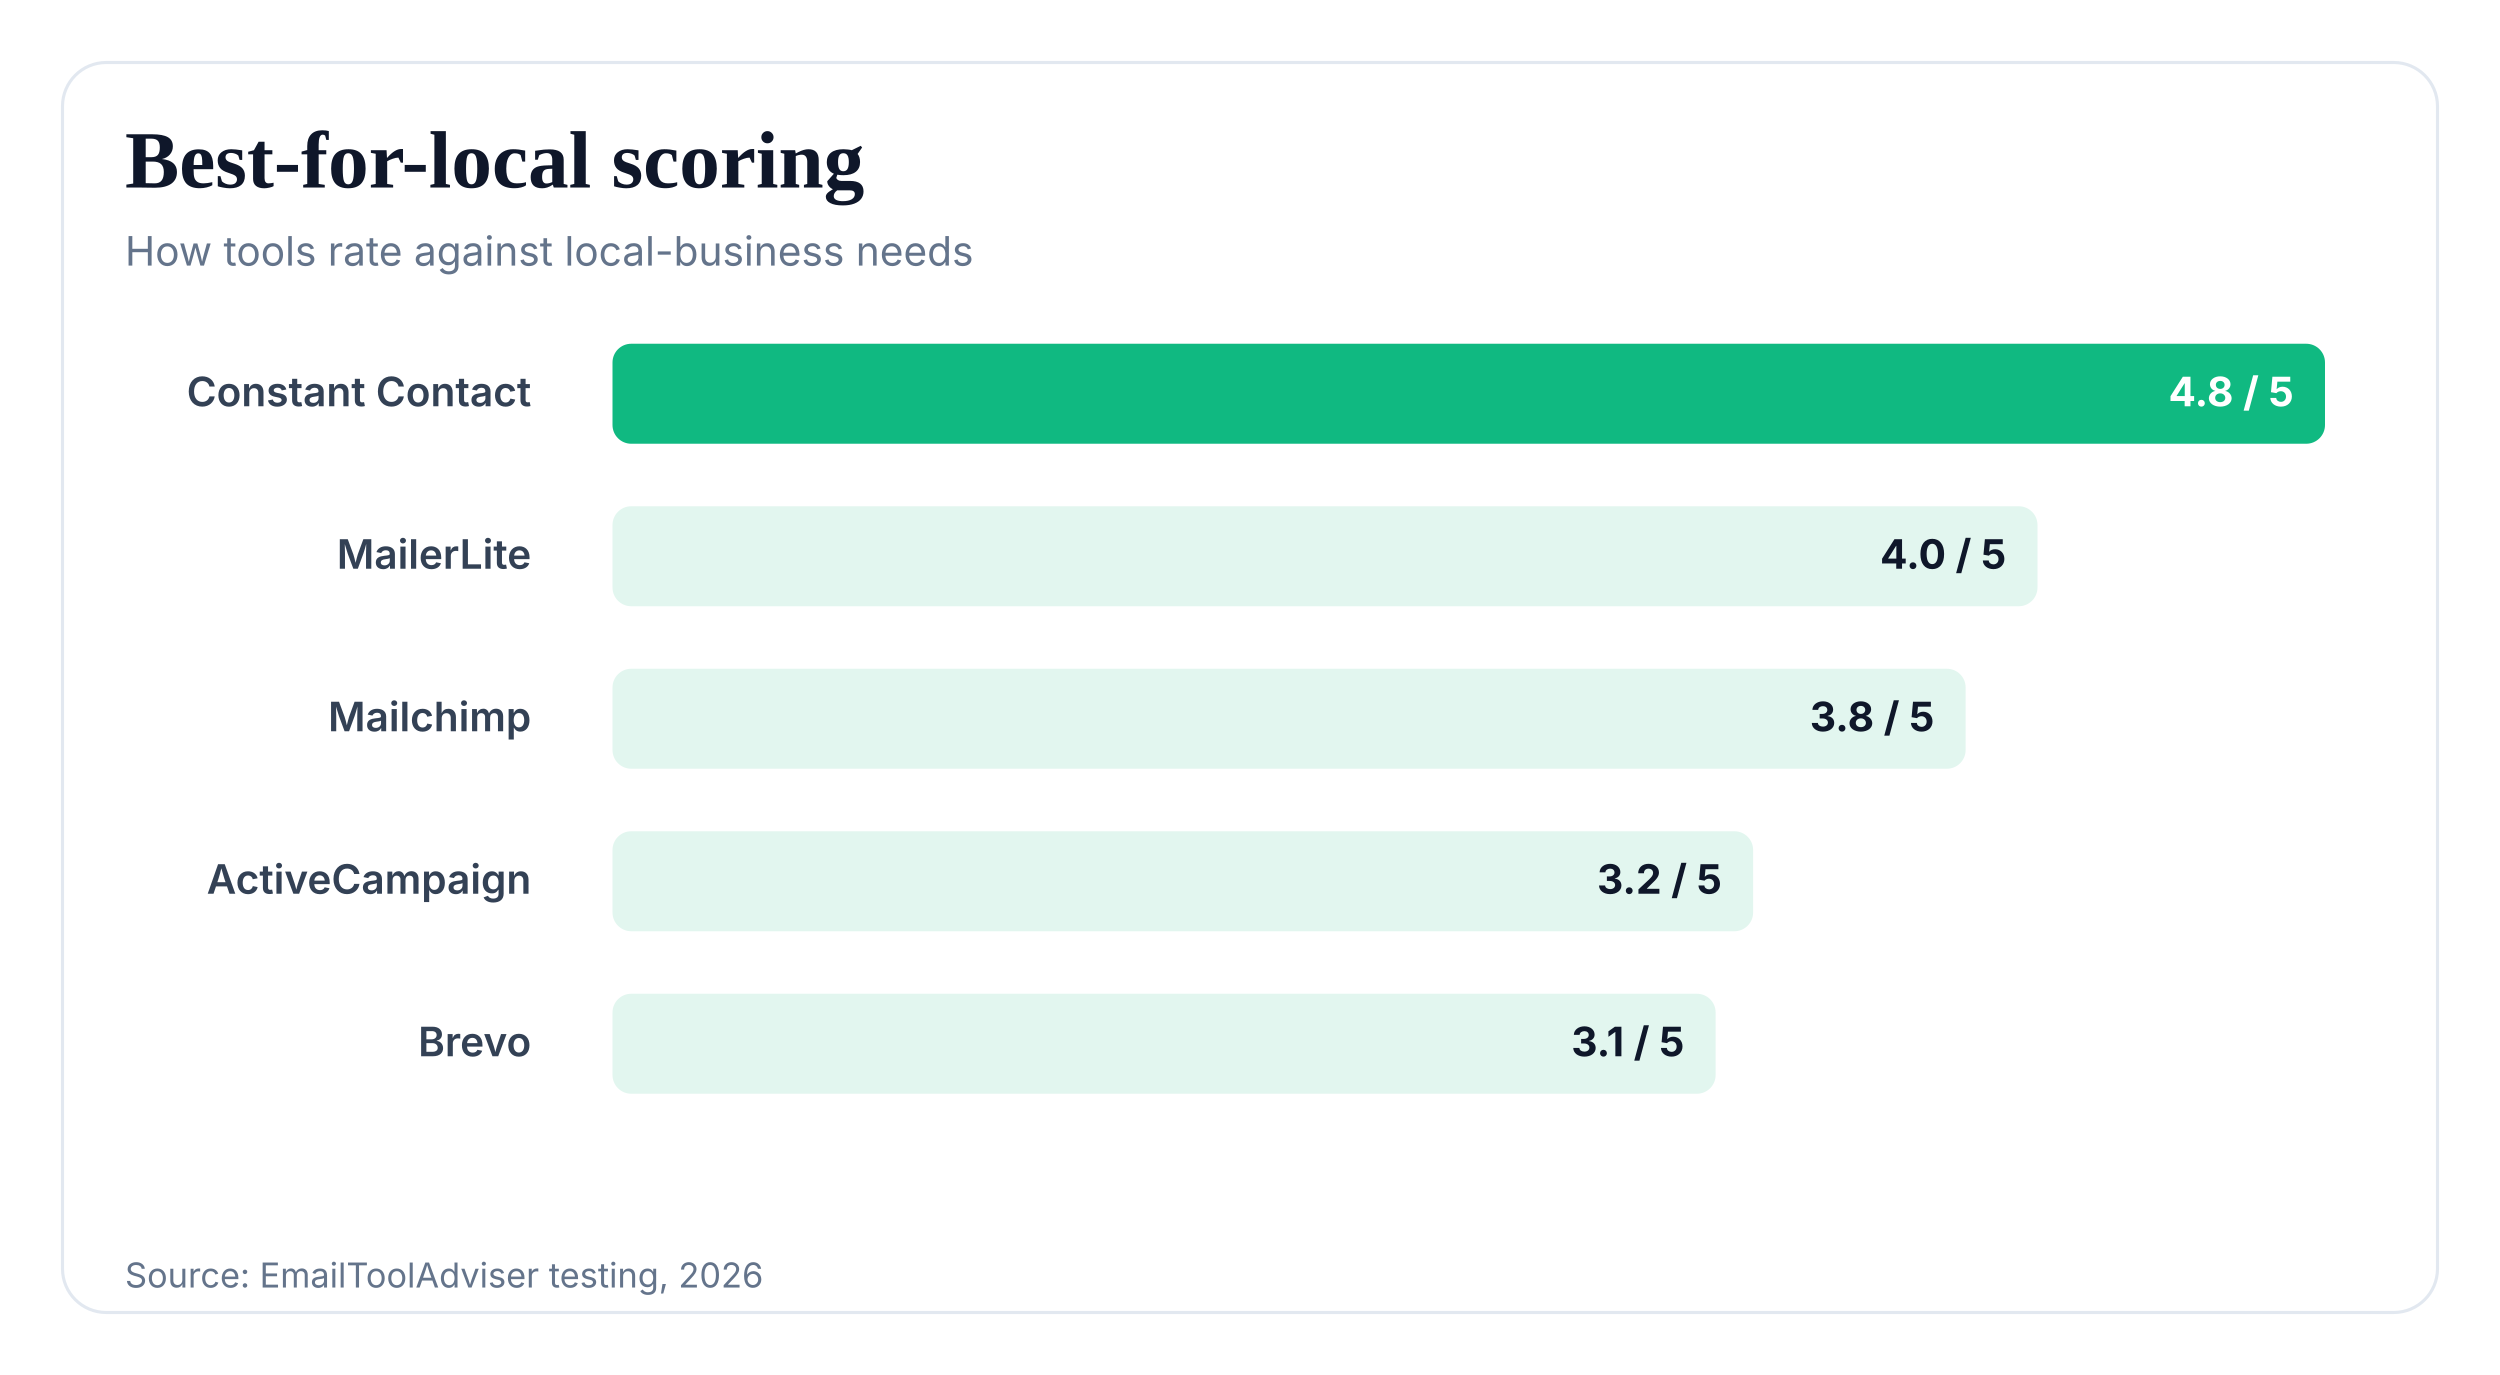
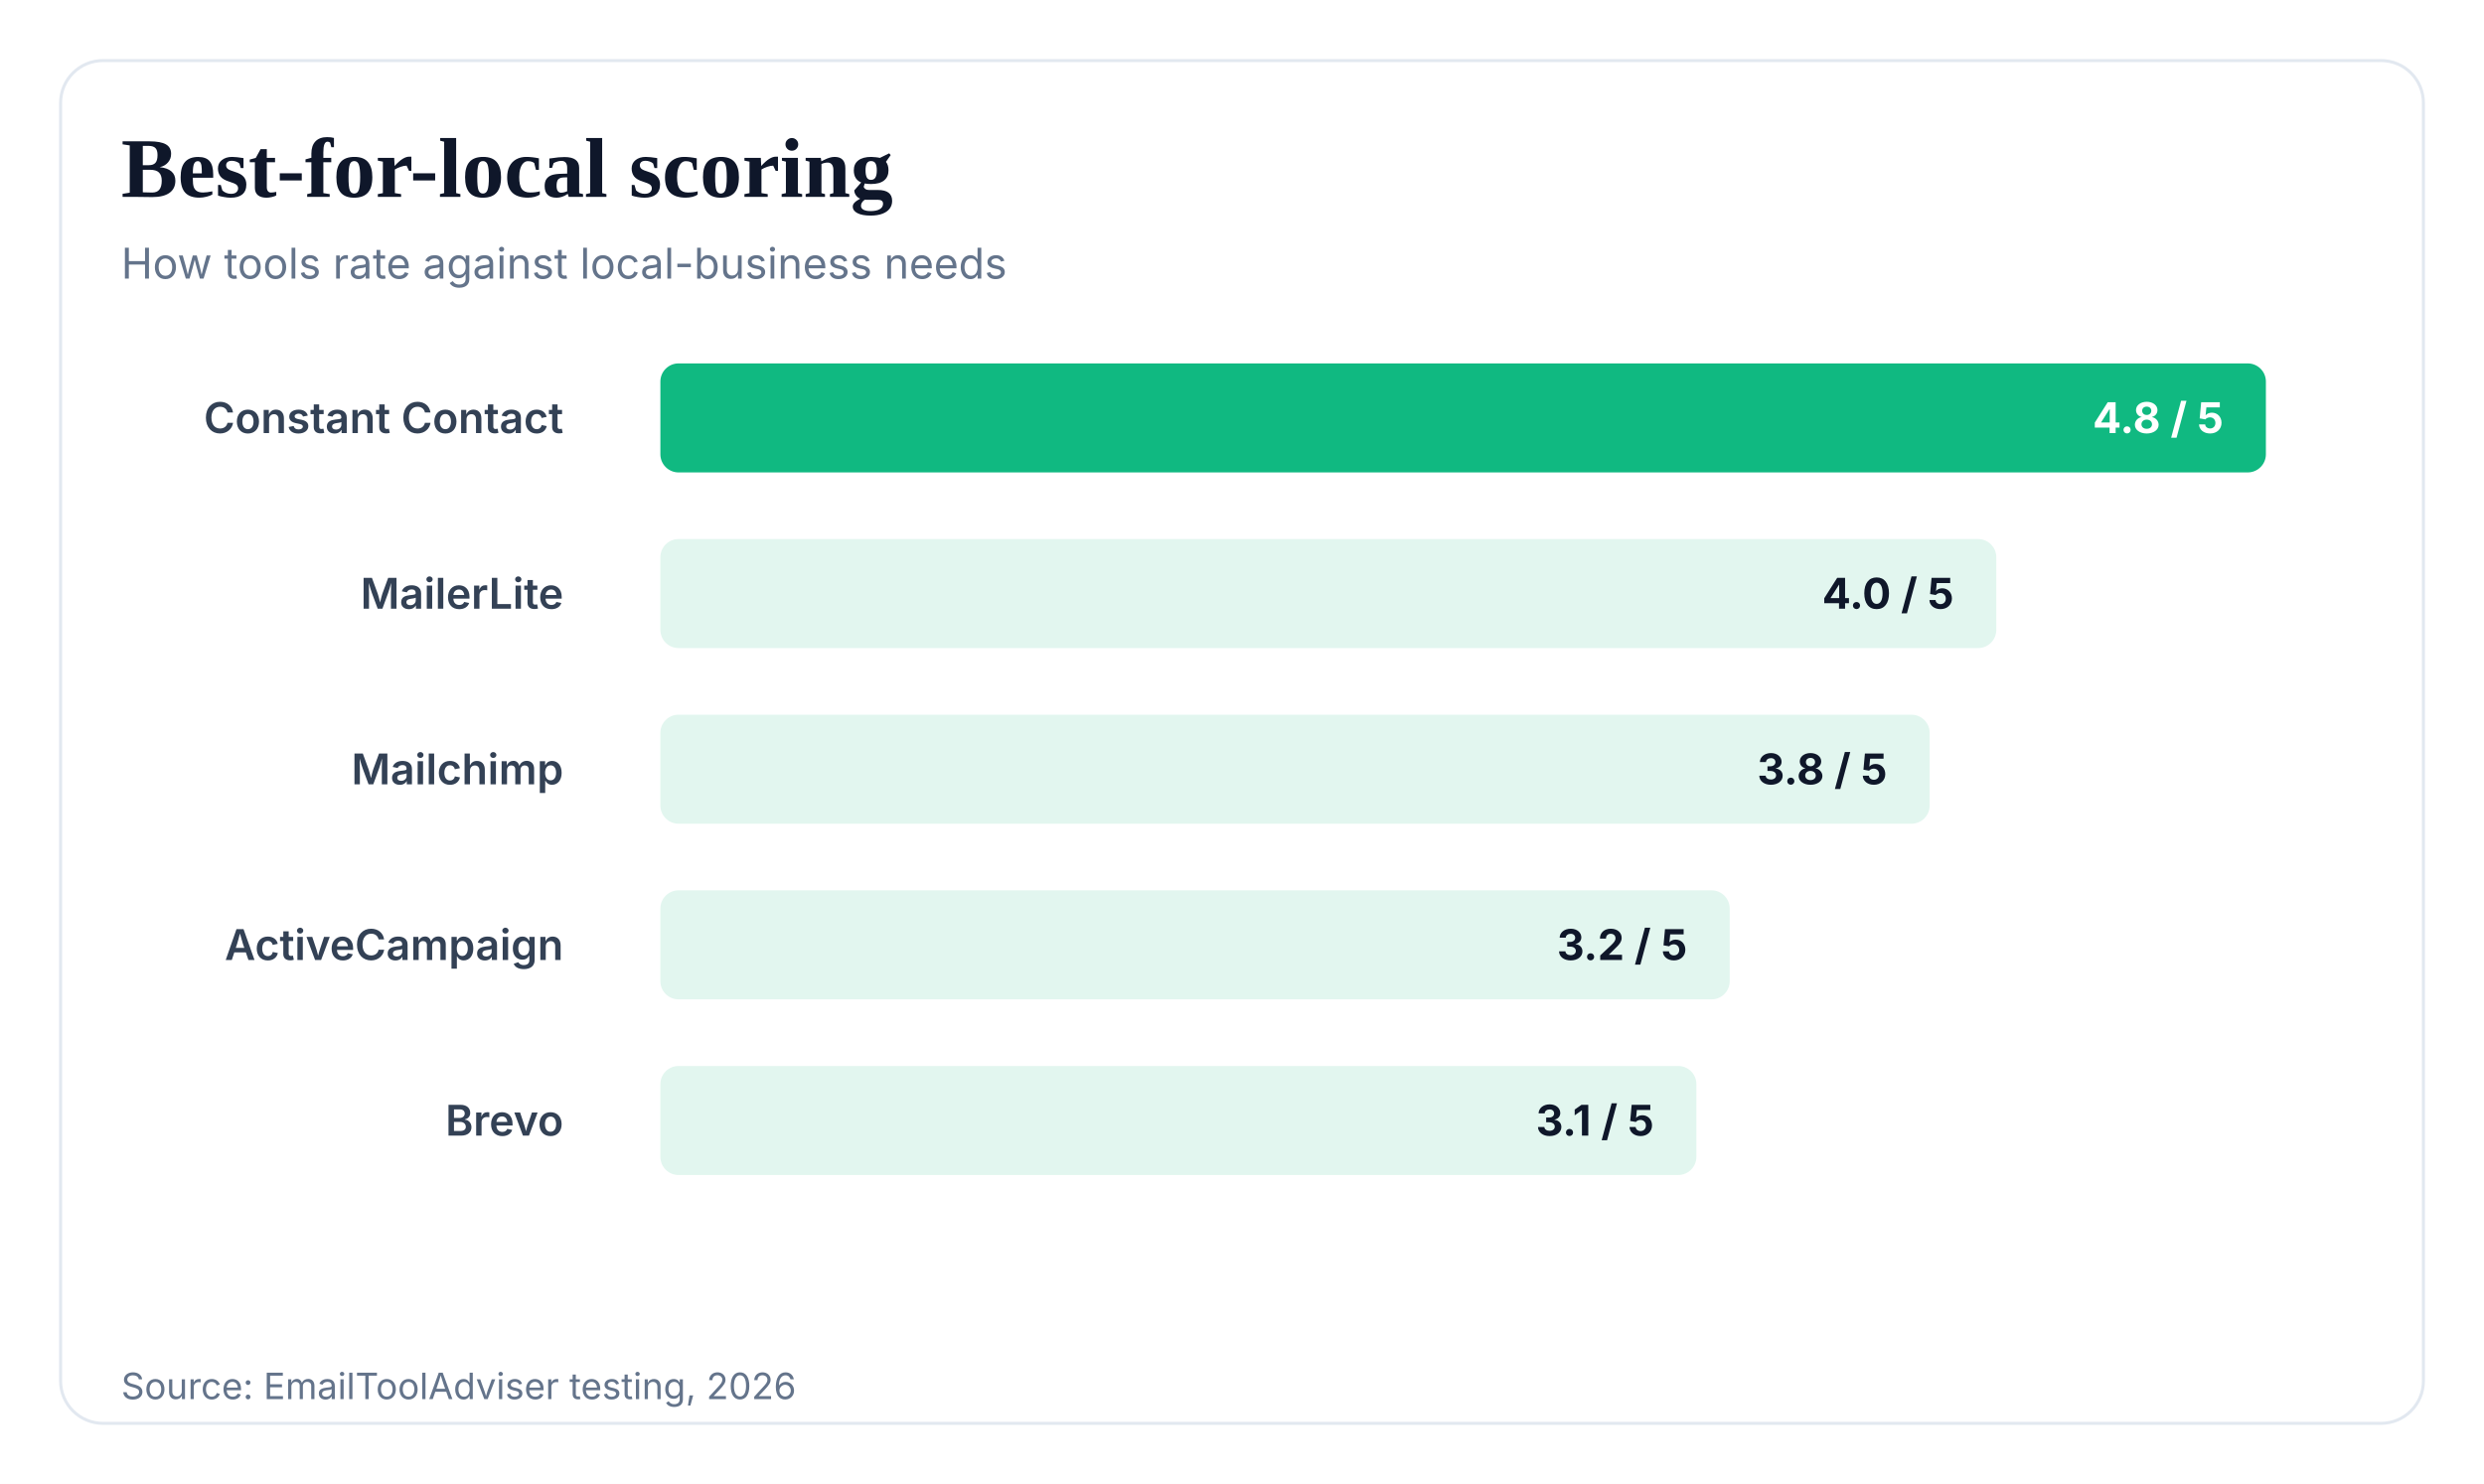
- <svg xmlns="http://www.w3.org/2000/svg" viewBox="0 0 800 440" preserveAspectRatio="xMinYMin meet" role="img" style="width:100%;height:auto;">
+ <svg xmlns="http://www.w3.org/2000/svg" viewBox="0 0 820 490" preserveAspectRatio="xMinYMin meet" role="img" style="width:100%;height:auto;">
  <style>
  .serif  { font-family: Georgia, 'Times New Roman', 'Playfair Display', serif; font-weight: 800; }
  .sans   { font-family: system-ui, -apple-system, BlinkMacSystemFont, 'Segoe UI', sans-serif; }
  .label  { font-family: system-ui, sans-serif; font-weight: 700; text-transform: uppercase; letter-spacing: 0.08em; }
</style>
-   <rect width="800" height="440" fill="#ffffff" />
-   <rect x="20" y="20" rx="14" ry="14" width="760" height="400" fill="#ffffff" stroke="#e2e8f0" stroke-width="1" />
-   <text x="40" y="60" class="serif" font-size="26" fill="#0f172a">Best-for-local scoring</text>
-   <text x="40" y="85" class="sans" font-size="13" fill="#64748b">How tools rate against local-business needs</text>
-   <text x="170" y="130" class="sans" font-size="13" fill="#334155" text-anchor="end" font-weight="600">Constant Contact</text>
-   <rect x="196" y="110" rx="6" ry="6" width="548" height="32" fill="#10b981" />
-   <text x="734" y="130" class="sans" font-size="13" fill="#ffffff" text-anchor="end" font-weight="700">4.8 / 5</text>
-   <text x="170" y="182" class="sans" font-size="13" fill="#334155" text-anchor="end" font-weight="600">MailerLite</text>
-   <rect x="196" y="162" rx="6" ry="6" width="456" height="32" fill="#e2f6ef" />
-   <text x="642" y="182" class="sans" font-size="13" fill="#0f172a" text-anchor="end" font-weight="700">4.0 / 5</text>
-   <text x="170" y="234" class="sans" font-size="13" fill="#334155" text-anchor="end" font-weight="600">Mailchimp</text>
-   <rect x="196" y="214" rx="6" ry="6" width="433" height="32" fill="#e2f6ef" />
-   <text x="619" y="234" class="sans" font-size="13" fill="#0f172a" text-anchor="end" font-weight="700">3.8 / 5</text>
-   <text x="170" y="286" class="sans" font-size="13" fill="#334155" text-anchor="end" font-weight="600">ActiveCampaign</text>
-   <rect x="196" y="266" rx="6" ry="6" width="365" height="32" fill="#e2f6ef" />
-   <text x="551" y="286" class="sans" font-size="13" fill="#0f172a" text-anchor="end" font-weight="700">3.2 / 5</text>
-   <text x="170" y="338" class="sans" font-size="13" fill="#334155" text-anchor="end" font-weight="600">Brevo</text>
-   <rect x="196" y="318" rx="6" ry="6" width="353" height="32" fill="#e2f6ef" />
-   <text x="539" y="338" class="sans" font-size="13" fill="#0f172a" text-anchor="end" font-weight="700">3.1 / 5</text>
-   <text x="40" y="412" class="sans" font-size="11" fill="#64748b">Source: EmailToolAdviser testing, 2026</text>
+   <rect width="820" height="490" fill="#ffffff" />
+   <rect x="20" y="20" rx="14" ry="14" width="780" height="450" fill="#ffffff" stroke="#e2e8f0" stroke-width="1" />
+   <text x="40" y="65" class="serif" font-size="28" fill="#0f172a">Best-for-local scoring</text>
+   <text x="40" y="92" class="sans" font-size="14" fill="#64748b">How tools rate against local-business needs</text>
+   <text x="186" y="143" class="sans" font-size="14" fill="#334155" text-anchor="end" font-weight="600">Constant Contact</text>
+   <rect x="218" y="120" rx="6" ry="6" width="530" height="36" fill="#10b981" />
+   <text x="734" y="143" class="sans" font-size="14" fill="#ffffff" text-anchor="end" font-weight="700">4.8 / 5</text>
+   <text x="186" y="201" class="sans" font-size="14" fill="#334155" text-anchor="end" font-weight="600">MailerLite</text>
+   <rect x="218" y="178" rx="6" ry="6" width="441" height="36" fill="#e2f6ef" />
+   <text x="645" y="201" class="sans" font-size="14" fill="#0f172a" text-anchor="end" font-weight="700">4.0 / 5</text>
+   <text x="186" y="259" class="sans" font-size="14" fill="#334155" text-anchor="end" font-weight="600">Mailchimp</text>
+   <rect x="218" y="236" rx="6" ry="6" width="419" height="36" fill="#e2f6ef" />
+   <text x="623" y="259" class="sans" font-size="14" fill="#0f172a" text-anchor="end" font-weight="700">3.8 / 5</text>
+   <text x="186" y="317" class="sans" font-size="14" fill="#334155" text-anchor="end" font-weight="600">ActiveCampaign</text>
+   <rect x="218" y="294" rx="6" ry="6" width="353" height="36" fill="#e2f6ef" />
+   <text x="557" y="317" class="sans" font-size="14" fill="#0f172a" text-anchor="end" font-weight="700">3.2 / 5</text>
+   <text x="186" y="375" class="sans" font-size="14" fill="#334155" text-anchor="end" font-weight="600">Brevo</text>
+   <rect x="218" y="352" rx="6" ry="6" width="342" height="36" fill="#e2f6ef" />
+   <text x="546" y="375" class="sans" font-size="14" fill="#0f172a" text-anchor="end" font-weight="700">3.1 / 5</text>
+   <text x="40" y="462" class="sans" font-size="12" fill="#64748b">Source: EmailToolAdviser testing, 2026</text>
</svg>
